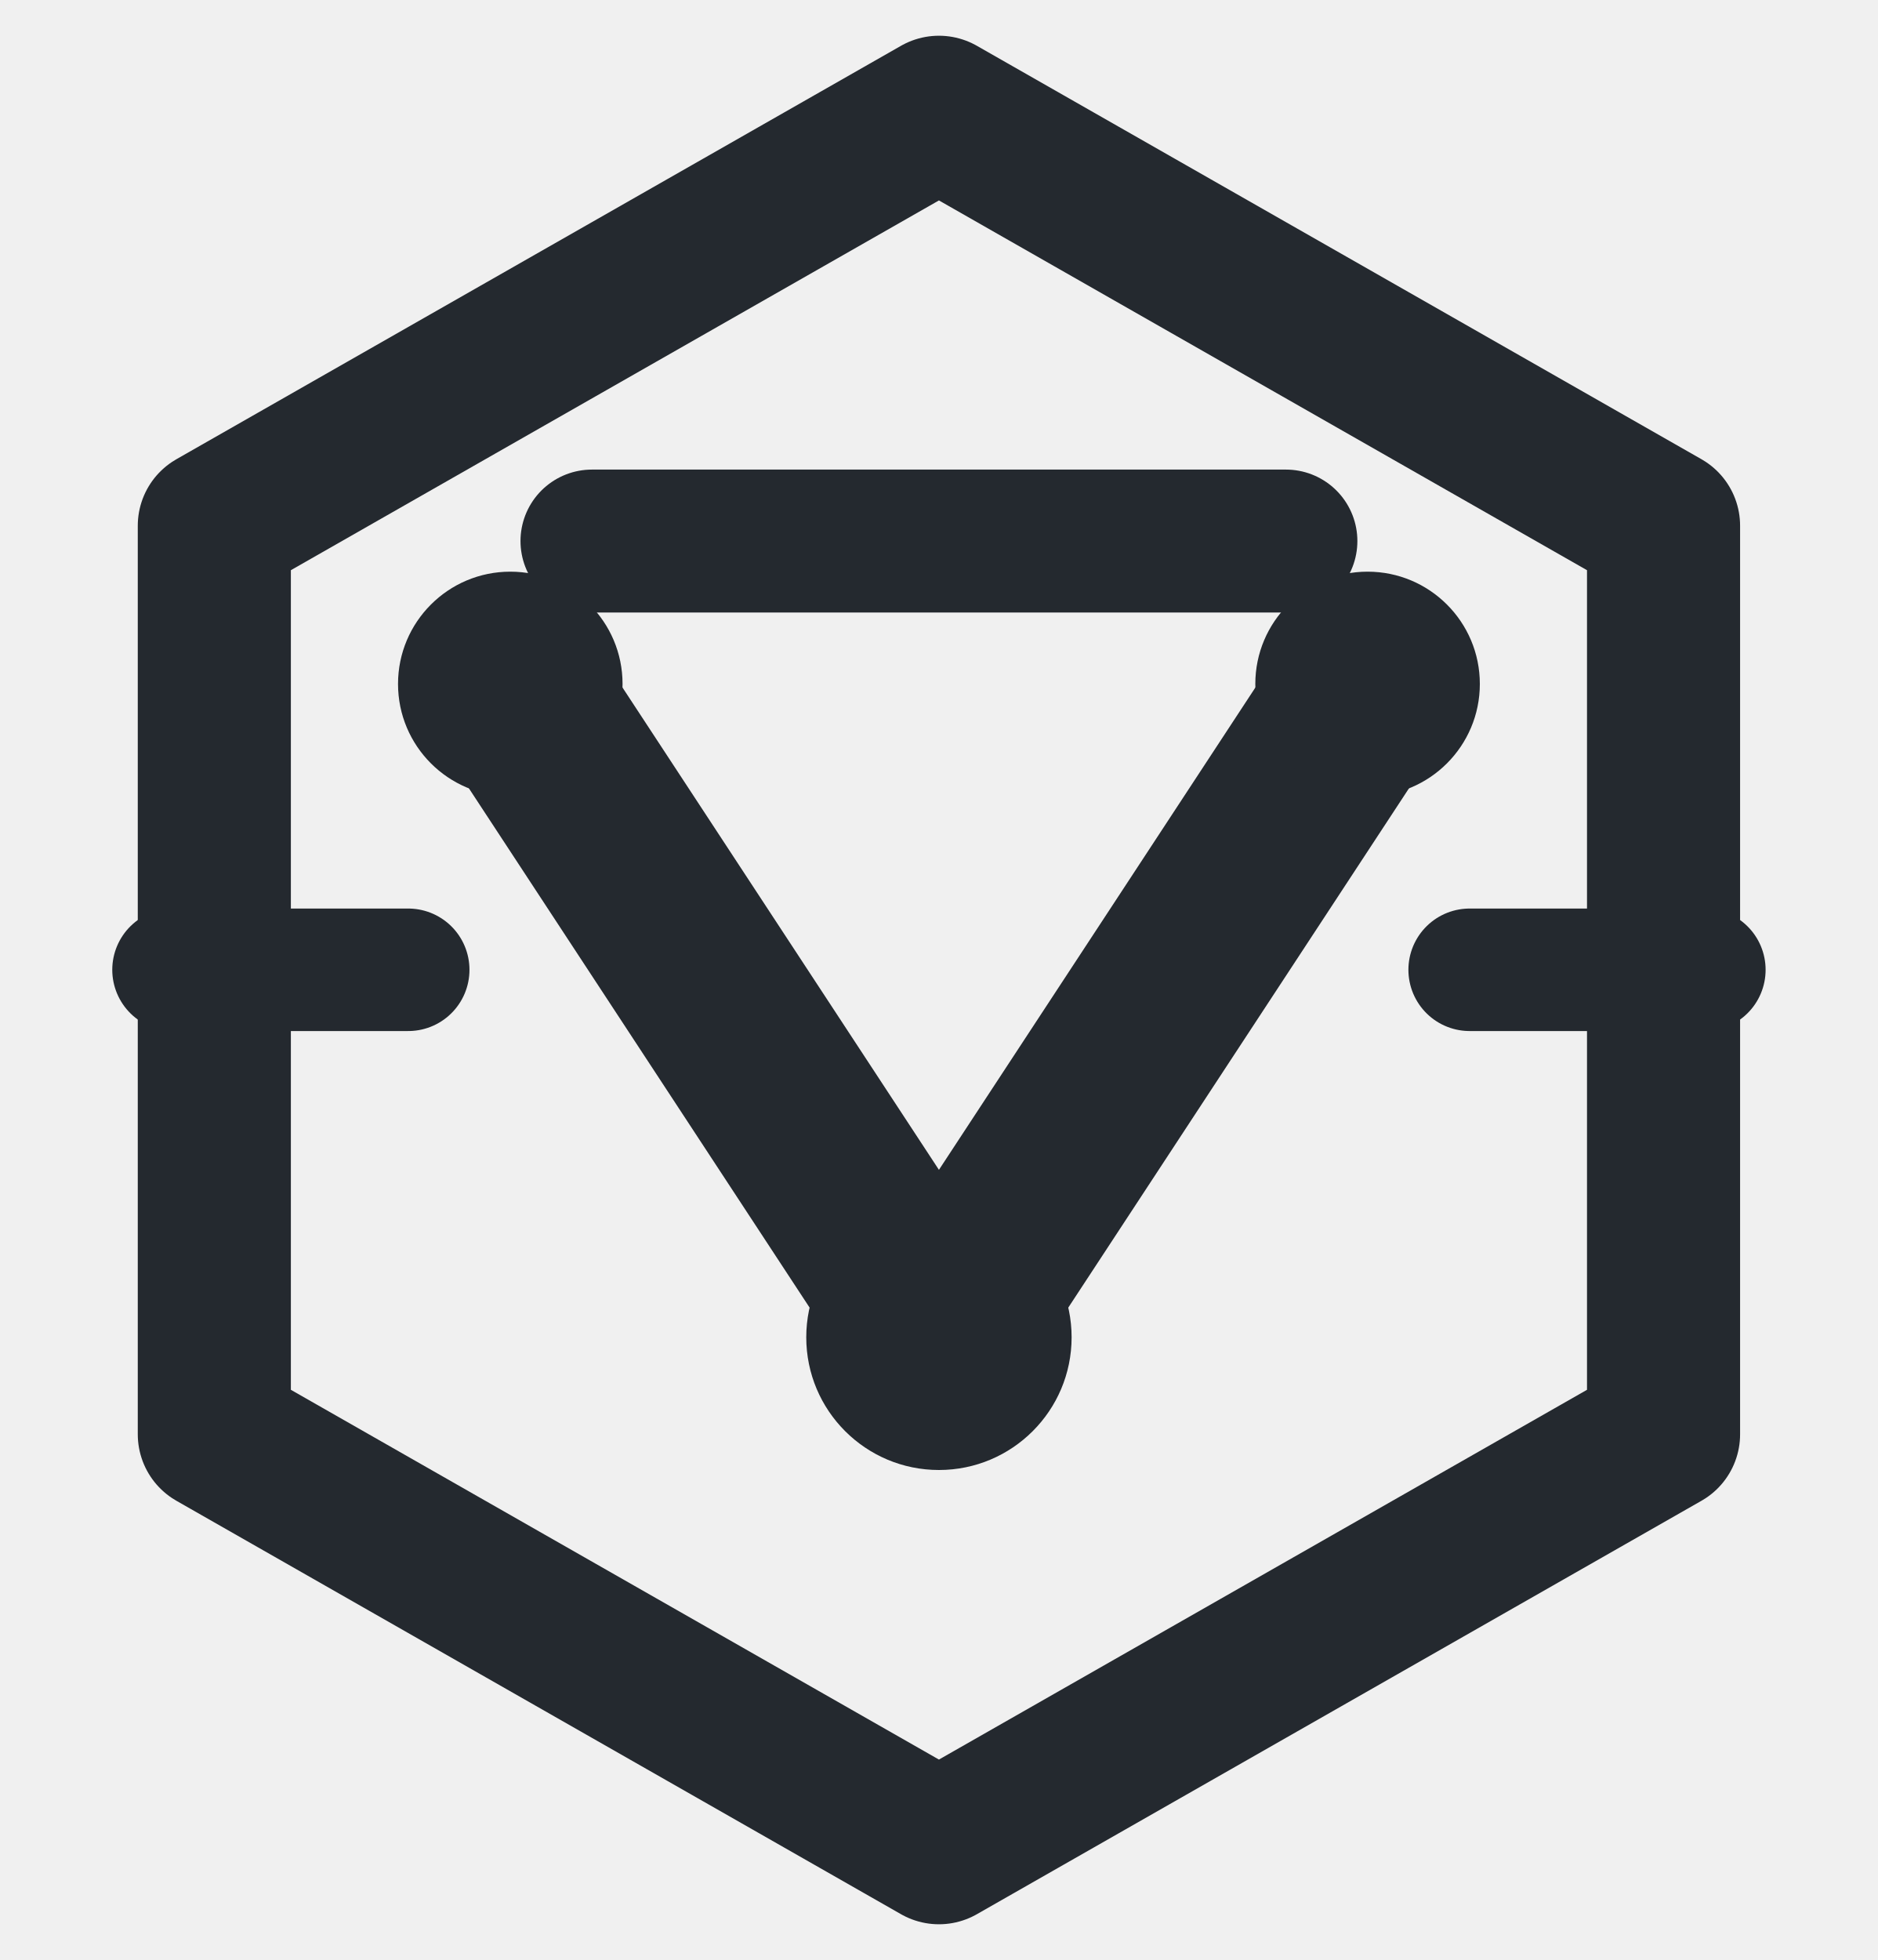
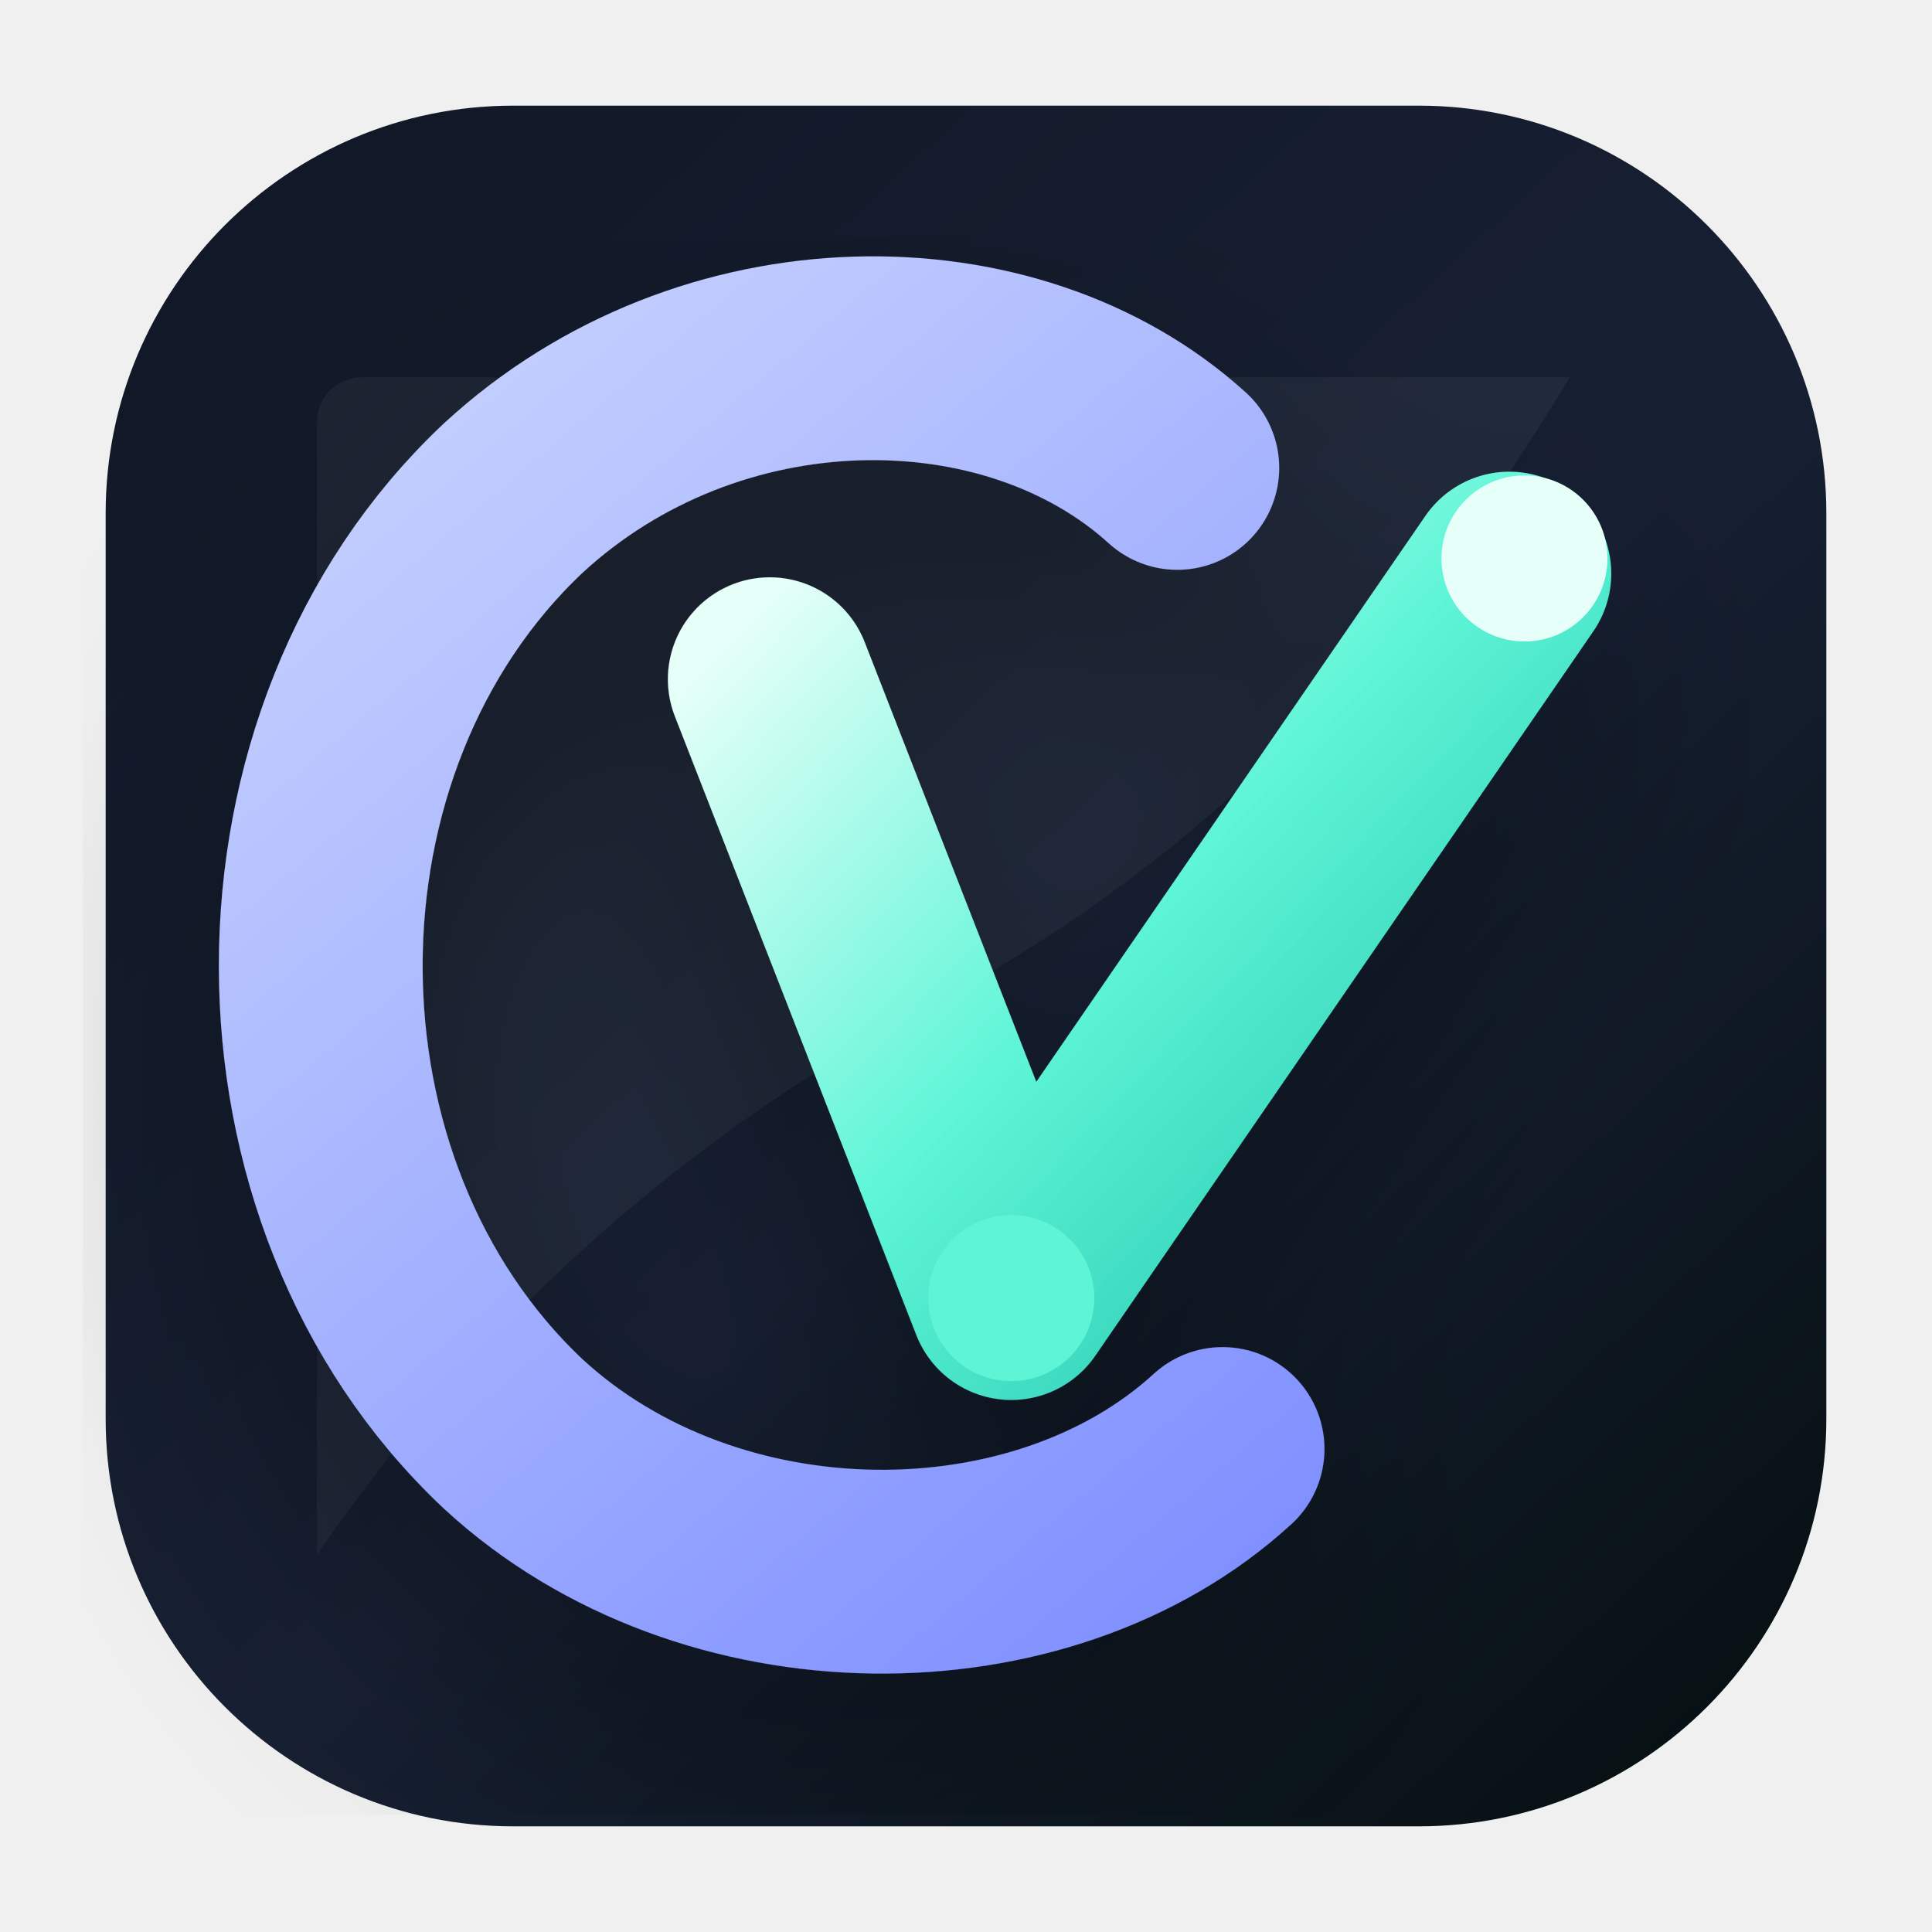
- <svg xmlns="http://www.w3.org/2000/svg" width="92" height="96" viewBox="0 0 92 96" role="img" aria-label="CodeVibe">
-   <g fill="none" stroke="#24292F" stroke-linecap="round" stroke-linejoin="round">
-     <path d="M46 5.5 81.5 25.75v44.5L46 90.5 10.5 70.25v-44.5Z" stroke-width="7.5" />
-     <path d="M25 33.5 46 65.5 67 33.5" stroke-width="9" />
-     <path d="M29 26.5h34" stroke-width="7" />
-     <path d="M20 47.5H8.5M83.5 47.5H72" stroke-width="6" />
+ <svg xmlns="http://www.w3.org/2000/svg" width="128" height="128" viewBox="0 0 128 128" role="img" aria-label="CodeVibe">
+   <defs>
+     <linearGradient id="codevibe-bg" x1="16" y1="12" x2="112" y2="116" gradientUnits="userSpaceOnUse">
+       <stop offset="0" stop-color="#111827" />
+       <stop offset="0.55" stop-color="#172033" />
+       <stop offset="1" stop-color="#071114" />
+     </linearGradient>
+     <linearGradient id="codevibe-c" x1="18" y1="28" x2="86" y2="108" gradientUnits="userSpaceOnUse">
+       <stop offset="0" stop-color="#C7D2FE" />
+       <stop offset="1" stop-color="#7C8DFF" />
+     </linearGradient>
+     <linearGradient id="codevibe-v" x1="51" y1="39" x2="104" y2="89" gradientUnits="userSpaceOnUse">
+       <stop offset="0" stop-color="#E6FFF8" />
+       <stop offset="0.45" stop-color="#5EF5D7" />
+       <stop offset="1" stop-color="#16BBA5" />
+     </linearGradient>
+     <filter id="soft-shadow" x="-20%" y="-20%" width="140%" height="140%">
+       <feDropShadow dx="0" dy="8" stdDeviation="8" flood-color="#000000" flood-opacity="0.35" />
+     </filter>
+   </defs>
+   <rect x="7" y="7" width="114" height="114" rx="27" fill="url(#codevibe-bg)" />
+   <path d="M24 25h80c-12 20-26 33-43 42-15 8-29 20-40 36V28c0-1.7 1.3-3 3-3Z" fill="#FFFFFF" opacity="0.05" />
+   <g filter="url(#soft-shadow)" fill="none" stroke-linecap="round" stroke-linejoin="round">
+     <path d="M78 31C67 21 47 21 34 33 17 49 17 79 34 95c13 12 35 12 47 1" stroke="url(#codevibe-c)" stroke-width="13.5" />
+     <path d="M51 45 67 86 100 38" stroke="url(#codevibe-v)" stroke-width="13.5" />
  </g>
-   <g fill="#24292F">
-     <circle cx="46" cy="65.5" r="6.5" />
-     <circle cx="25" cy="33.5" r="5.5" />
-     <circle cx="67" cy="33.5" r="5.5" />
-   </g>
+   <circle cx="101" cy="37" r="5.5" fill="#E6FFF8" />
+   <circle cx="67" cy="86" r="5.5" fill="#5EF5D7" />
</svg>
